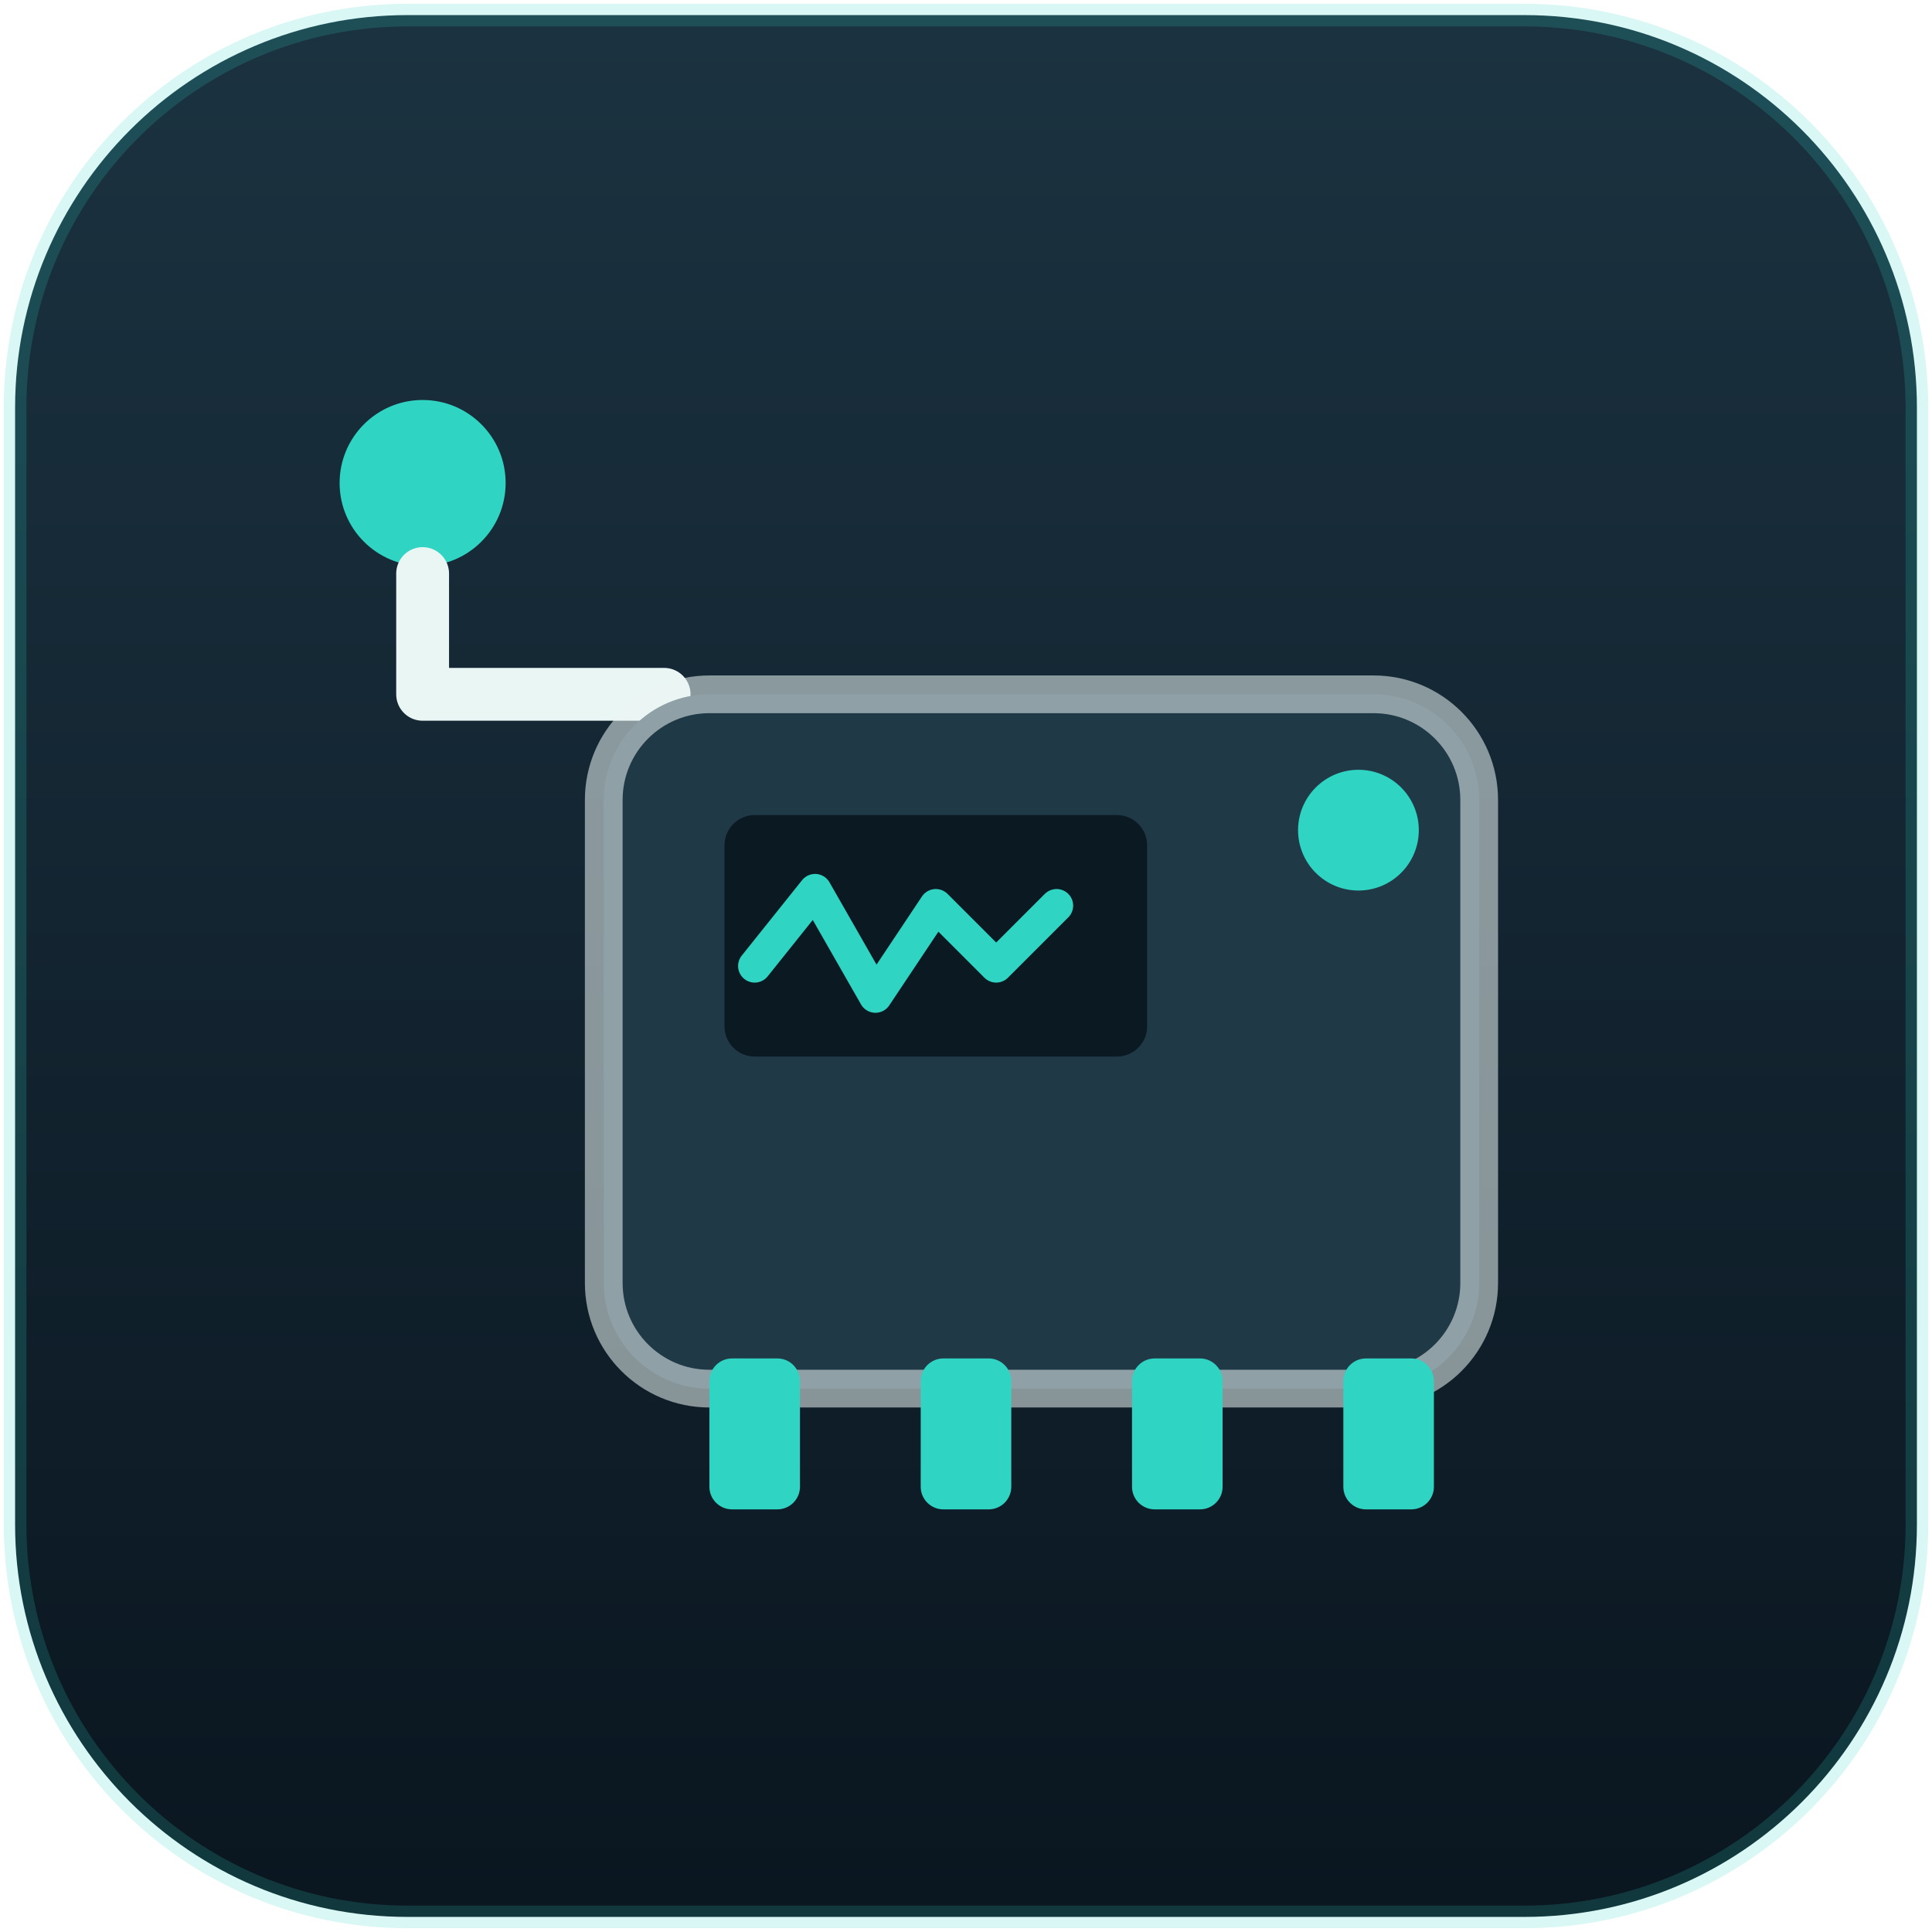
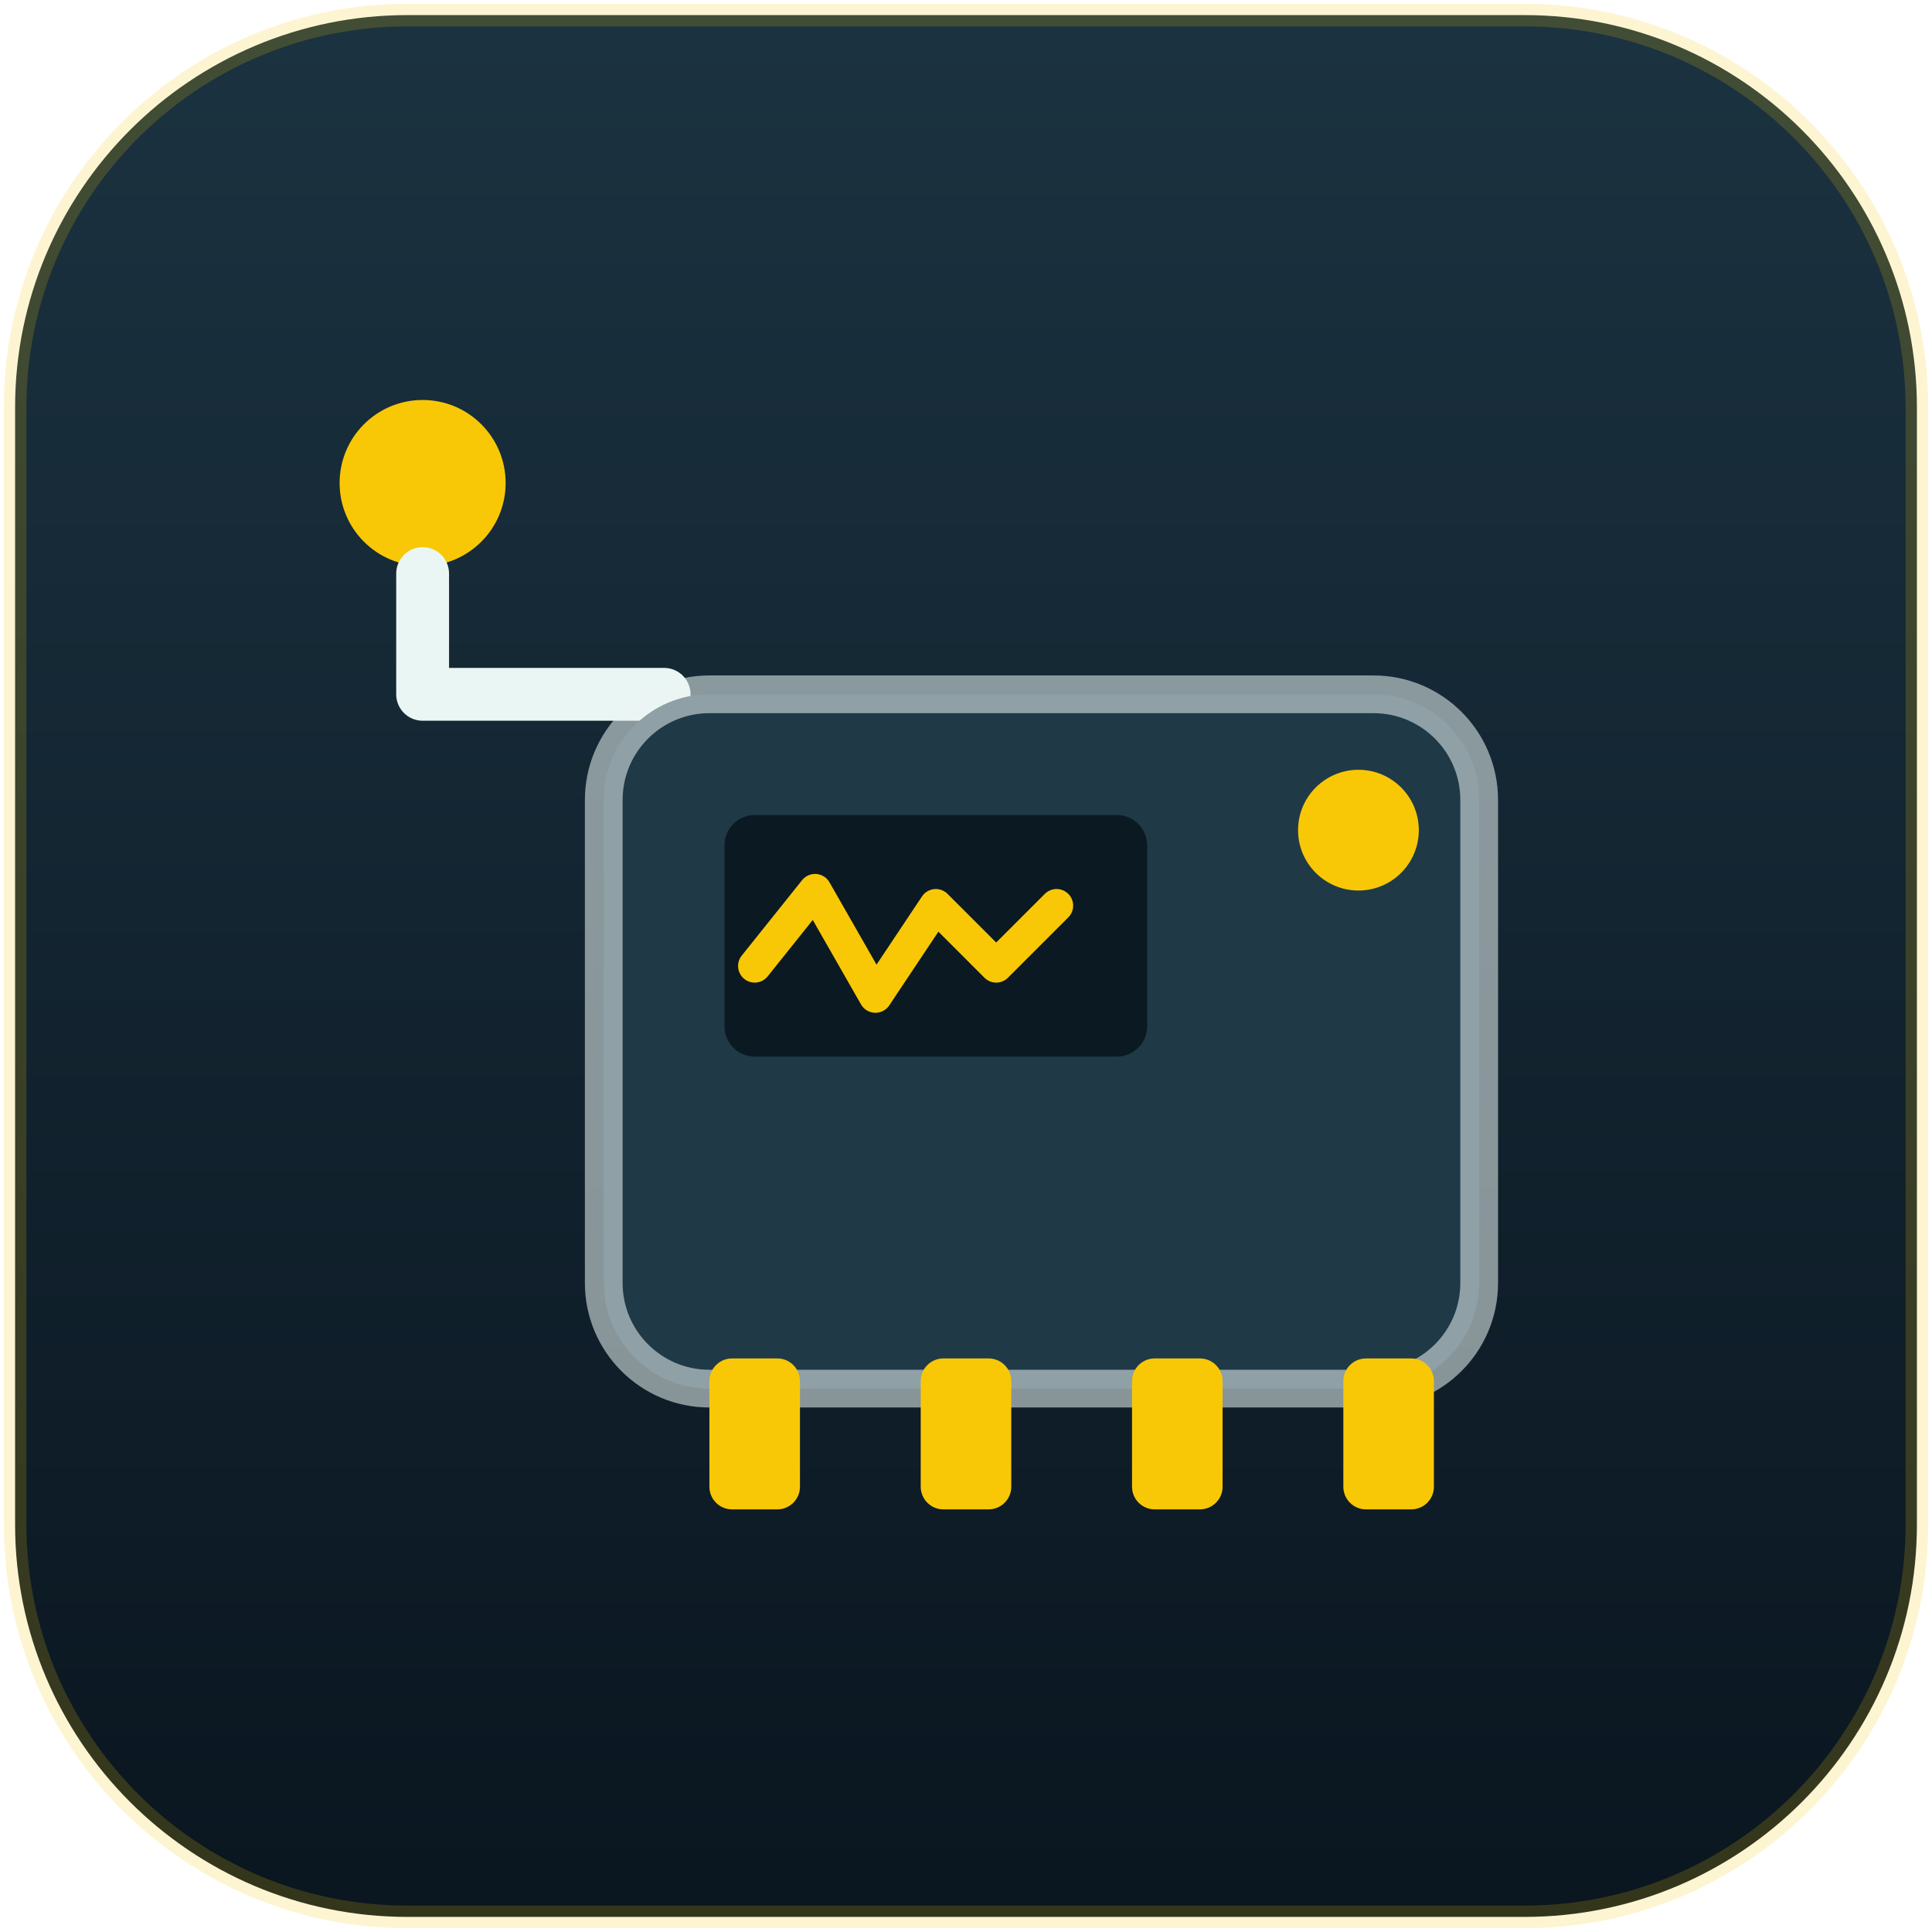
<svg xmlns="http://www.w3.org/2000/svg" viewBox="0 0 128 128" width="128" height="128" role="img" aria-labelledby="t3">
  <defs>
    <linearGradient id="bgStationV2" x1="0" y1="0" x2="0" y2="1">
      <stop offset="0%" stop-color="#1B3240" />
      <stop offset="100%" stop-color="#0A1620" />
    </linearGradient>
  </defs>
  <rect x="1" y="1" width="126" height="126" rx="26" fill="url(#bgStationV2)" />
-   <rect x="1" y="1" width="126" height="126" rx="26" fill="none" stroke="#2FD4C2" stroke-opacity="0.18" stroke-width="1.5" />
-   <circle cx="28" cy="32" r="5.5" fill="#2FD4C2" />
+   <rect x="1" y="1" width="126" height="126" rx="26" fill="none" stroke="#F8C806" stroke-opacity="0.18" stroke-width="1.5" />
+   <circle cx="28" cy="32" r="5.5" fill="#F8C806" />
  <path d="M28 38 L28 46 L44 46" fill="none" stroke="#EAF6F3" stroke-width="3.5" stroke-linecap="round" stroke-linejoin="round" />
  <rect x="40" y="46" width="58" height="46" rx="7" fill="#1F3947" stroke="#EAF6F3" stroke-opacity="0.55" stroke-width="2.5" />
-   <circle cx="90" cy="55" r="4" fill="#2FD4C2" />
+   <circle cx="90" cy="55" r="4" fill="#F8C806" />
  <rect x="48" y="54" width="28" height="16" rx="2" fill="#0B1922" />
-   <path d="M50 64 L54 59 L58 66 L62 60 L66 64 L70 60" fill="none" stroke="#2FD4C2" stroke-width="2.2" stroke-linecap="round" stroke-linejoin="round" />
-   <rect x="47" y="90" width="6" height="10" rx="1.5" fill="#2FD4C2" />
-   <rect x="61" y="90" width="6" height="10" rx="1.5" fill="#2FD4C2" />
-   <rect x="75" y="90" width="6" height="10" rx="1.5" fill="#2FD4C2" />
-   <rect x="89" y="90" width="6" height="10" rx="1.5" fill="#2FD4C2" />
+   <path d="M50 64 L54 59 L58 66 L62 60 L66 64 L70 60" fill="none" stroke="#F8C806" stroke-width="2.2" stroke-linecap="round" stroke-linejoin="round" />
+   <rect x="47" y="90" width="6" height="10" rx="1.5" fill="#F8C806" />
+   <rect x="61" y="90" width="6" height="10" rx="1.5" fill="#F8C806" />
+   <rect x="75" y="90" width="6" height="10" rx="1.5" fill="#F8C806" />
+   <rect x="89" y="90" width="6" height="10" rx="1.5" fill="#F8C806" />
</svg>
